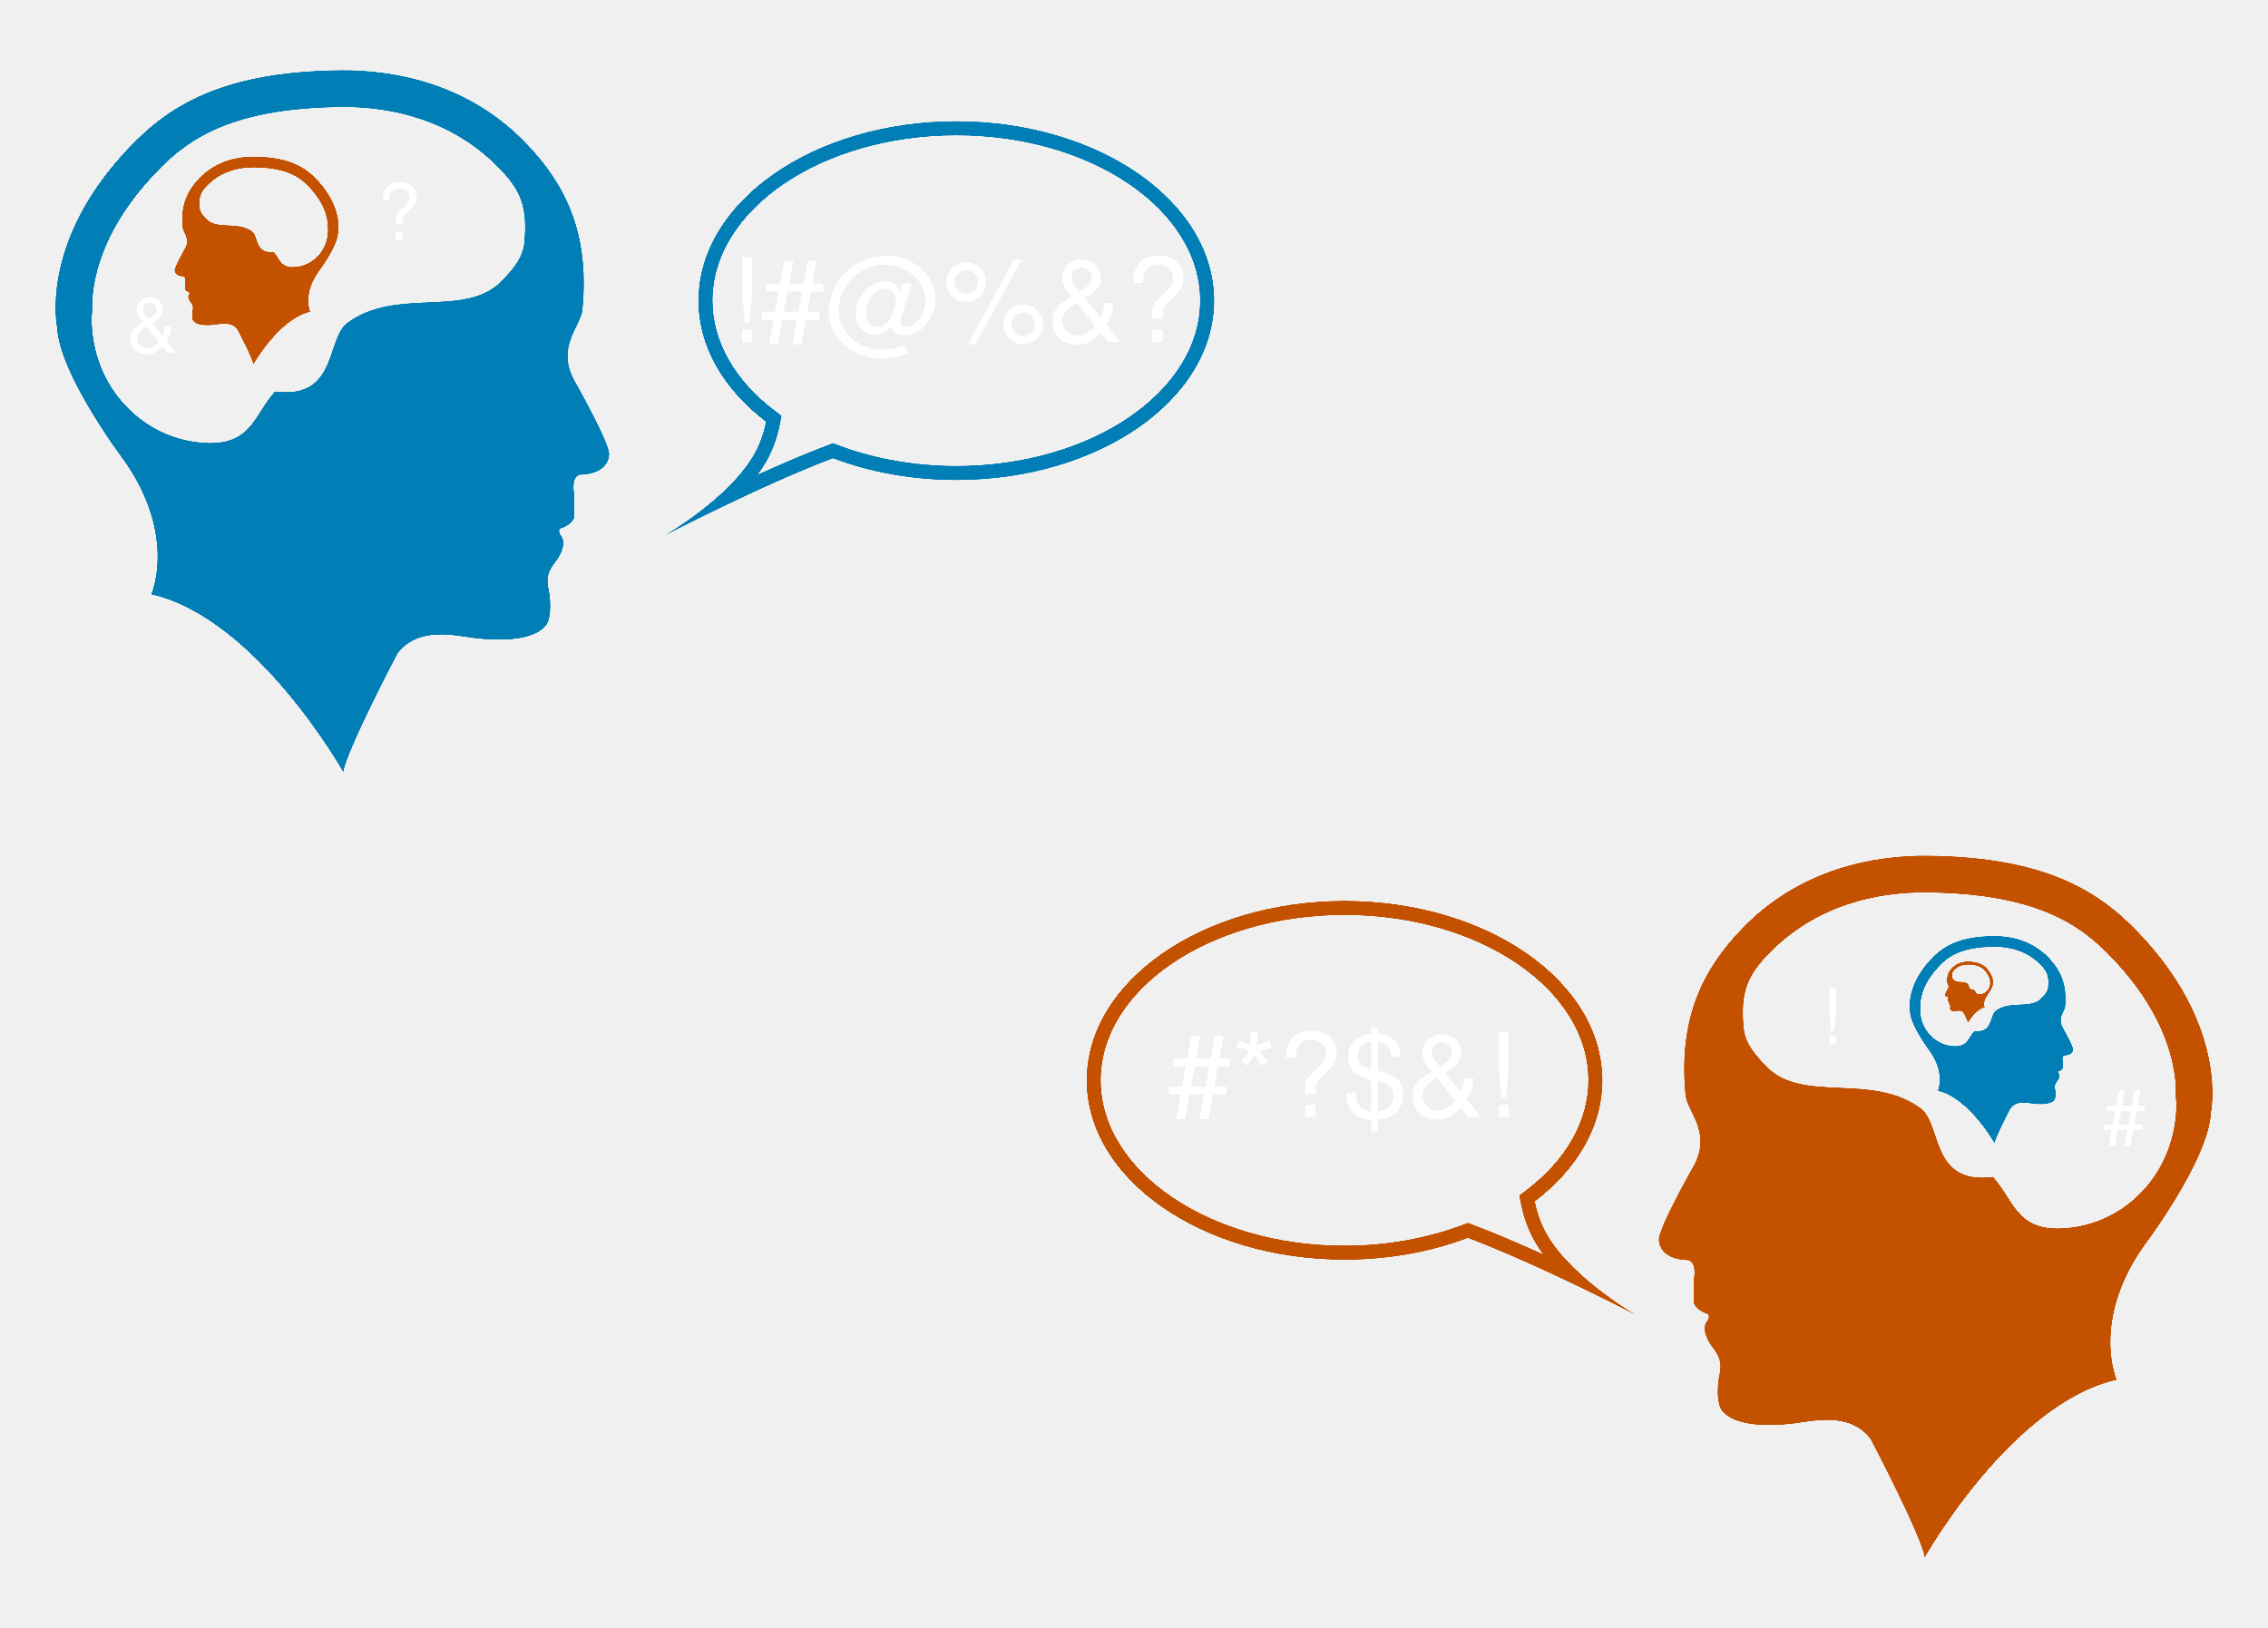
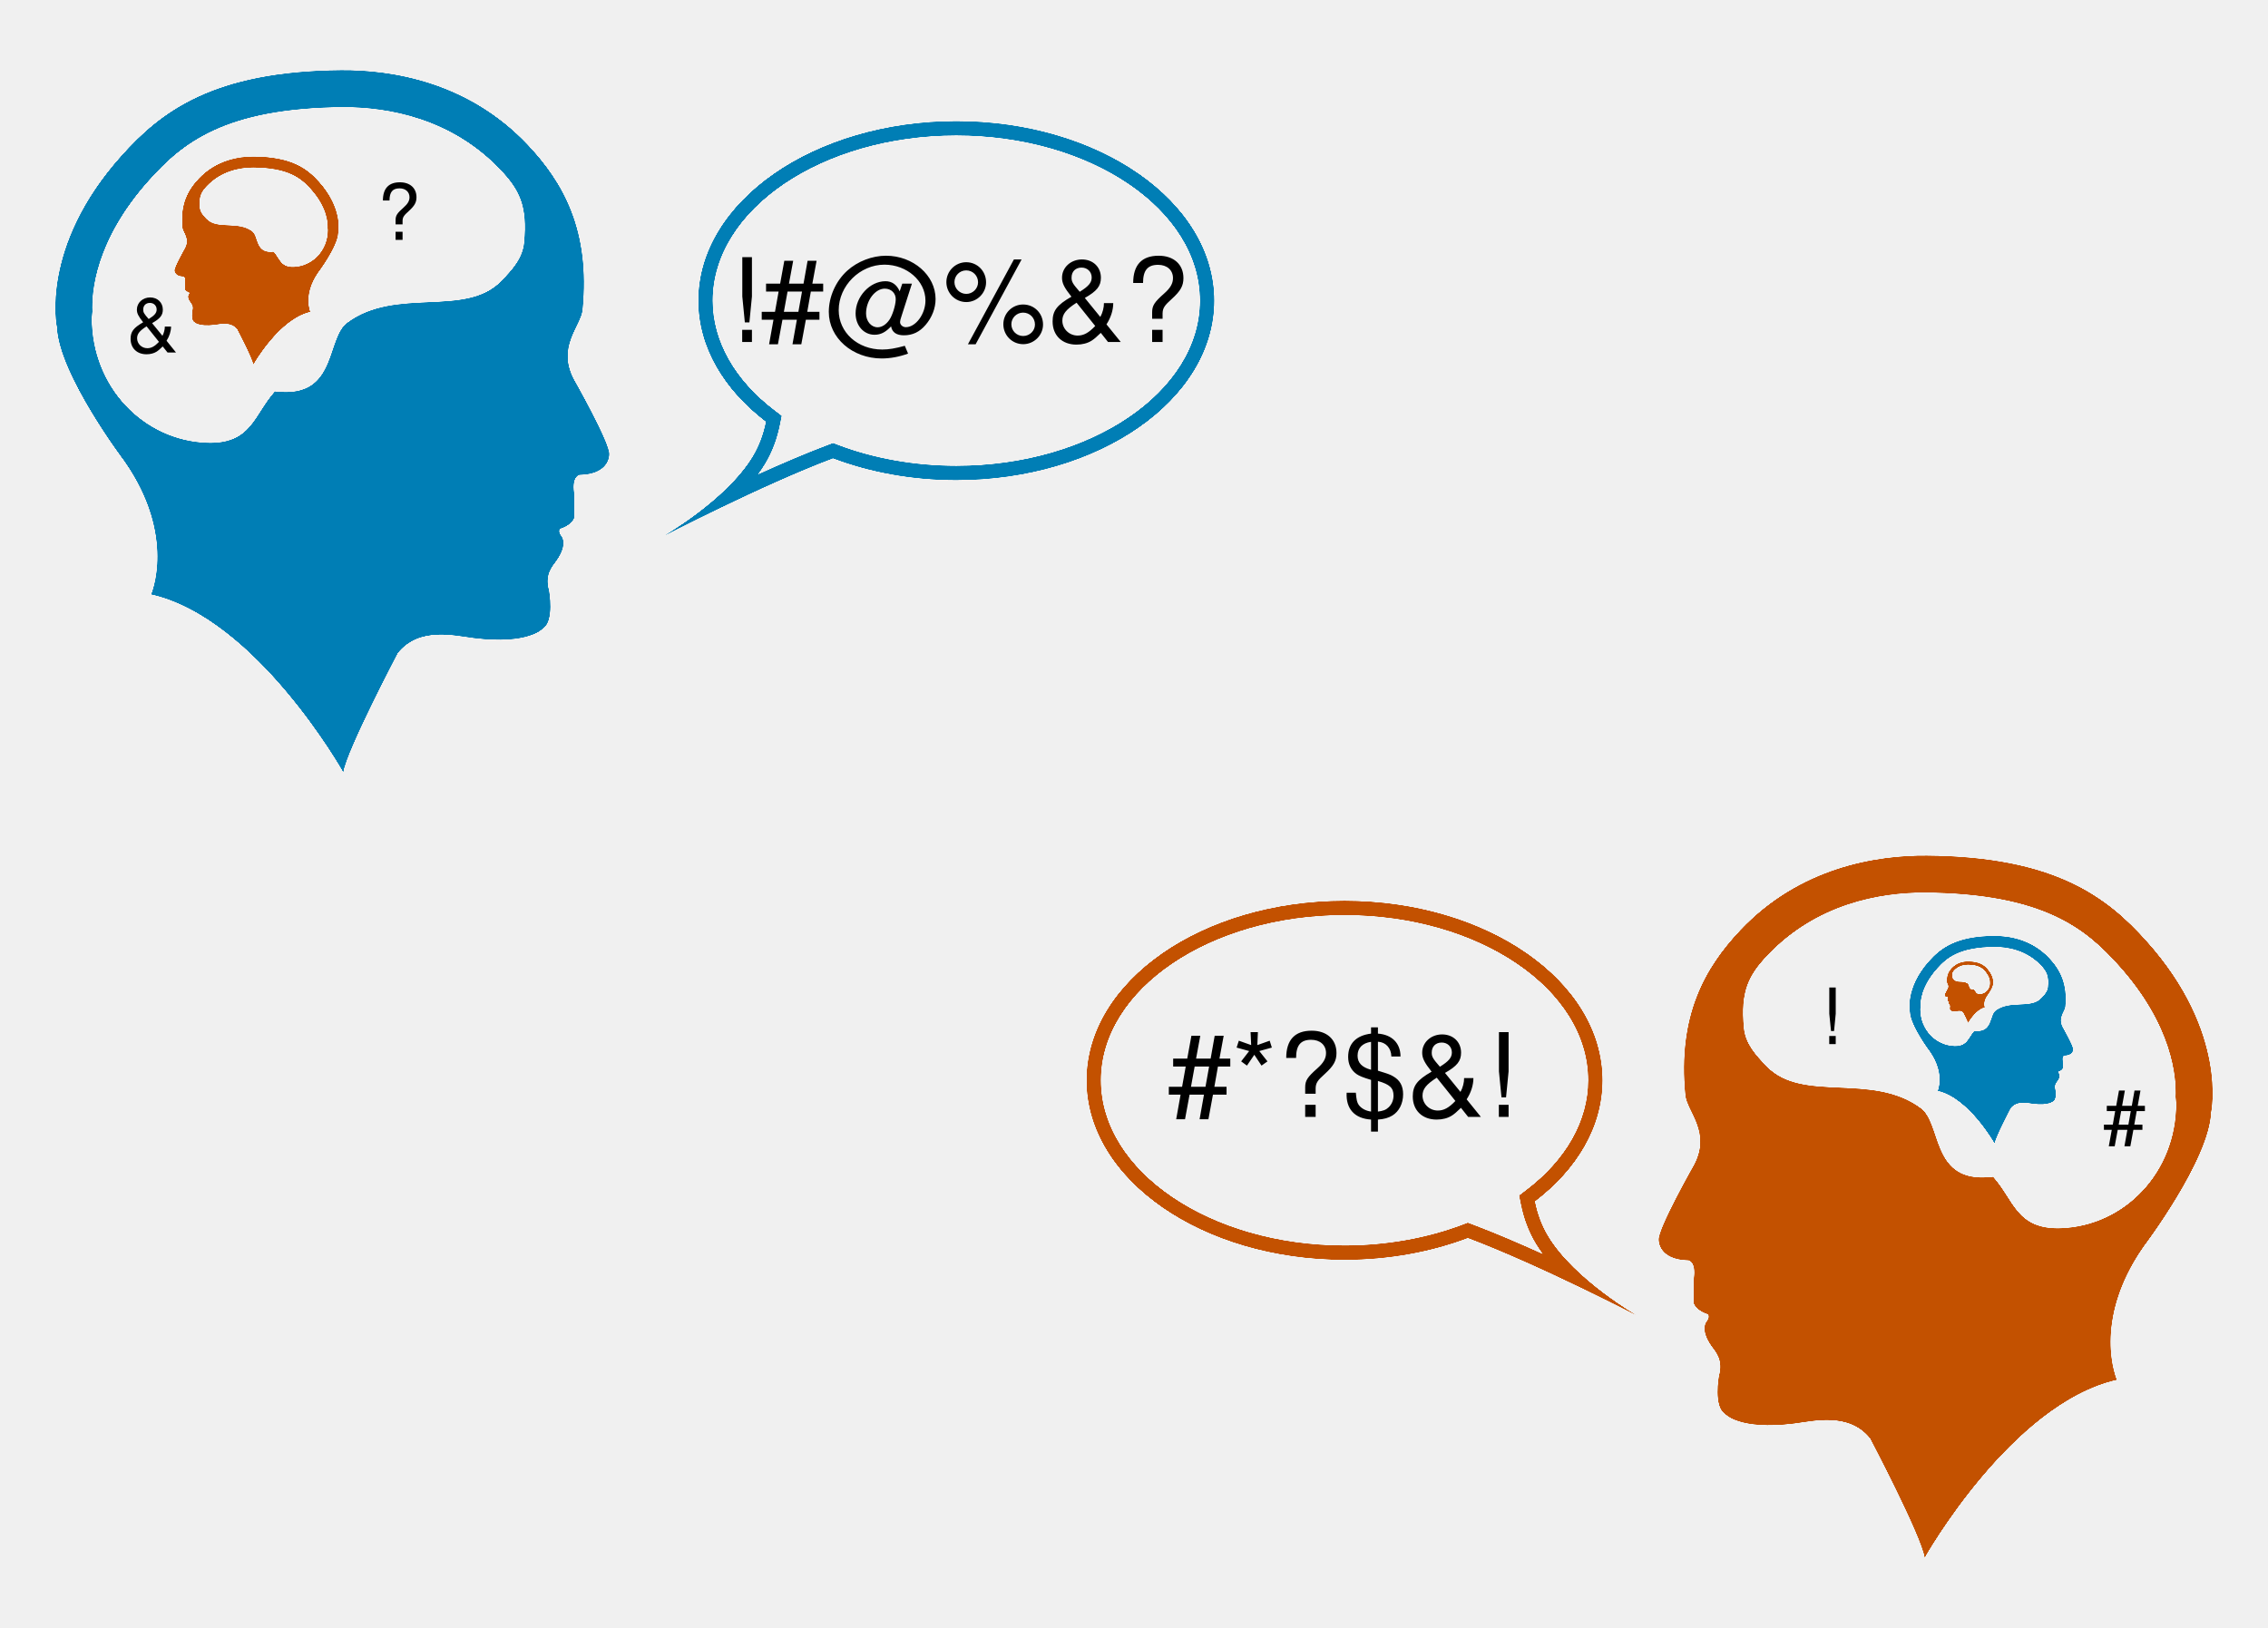
<svg xmlns="http://www.w3.org/2000/svg" width="654.469pt" height="469.861pt" viewBox="0 0 654.469 469.861" version="1.1" id="svg2">
  <defs id="defs4">
    <g id="g6">
      <symbol overflow="visible" id="glyph0-0" style="overflow:visible">
        <path style="stroke:none" d="" id="path9" />
      </symbol>
      <symbol overflow="visible" id="glyph0-1" style="overflow:visible">
        <path style="stroke:none" d="m 10.922,-10.688 c 0,-0.109 -0.094,-0.219 -0.219,-0.219 -0.203,0 -1.156,0.891 -1.641,1.766 -0.438,-1.125 -1.203,-1.781 -2.266,-1.781 -2.812,0 -5.828,3.609 -5.828,7.281 0,2.453 1.438,3.891 3.125,3.891 1.312,0 2.406,-1 2.922,-1.562 L 7.031,-1.281 6.094,2.422 5.875,3.328 C 5.656,4.062 5.281,4.062 4.109,4.094 c -0.266,0 -0.516,0 -0.516,0.469 0,0.172 0.141,0.25 0.328,0.25 0.344,0 0.781,-0.047 1.141,-0.047 l 2.516,0 c 0.375,0 0.797,0.047 1.172,0.047 0.141,0 0.438,0 0.438,-0.469 0,-0.25 -0.188,-0.25 -0.562,-0.25 -1.172,0 -1.234,-0.172 -1.234,-0.375 0,-0.125 0.016,-0.156 0.094,-0.469 z M 7.438,-2.953 C 7.312,-2.531 7.312,-2.484 6.969,-2 c -0.547,0.688 -1.641,1.75 -2.812,1.75 -1.016,0 -1.578,-0.922 -1.578,-2.375 0,-1.359 0.766,-4.141 1.234,-5.188 0.844,-1.734 2.016,-2.625 2.984,-2.625 1.625,0 1.953,2.031 1.953,2.234 0,0.031 -0.078,0.344 -0.094,0.391 z m 0,0" id="path12" />
      </symbol>
      <symbol overflow="visible" id="glyph0-2" style="overflow:visible">
        <path style="stroke:none" d="m 4.828,0.094 c 0,-1.438 -0.469,-2.5 -1.484,-2.5 -0.797,0 -1.188,0.641 -1.188,1.188 C 2.156,-0.672 2.531,0 3.375,0 3.688,0 3.969,-0.094 4.188,-0.328 4.234,-0.375 4.266,-0.375 4.281,-0.375 c 0.062,0 0.062,0.344 0.062,0.469 0,0.828 -0.156,2.438 -1.594,4.047 C 2.484,4.438 2.484,4.484 2.484,4.531 c 0,0.125 0.125,0.25 0.234,0.25 0.203,0 2.109,-1.828 2.109,-4.688 z m 0,0" id="path15" />
      </symbol>
      <symbol overflow="visible" id="glyph0-3" style="overflow:visible">
        <path style="stroke:none" d="M 8.375,-3.141 C 8.281,-2.75 8.234,-2.656 7.906,-2.281 6.891,-0.969 5.844,-0.5 5.078,-0.5 4.266,-0.5 3.5,-1.141 3.5,-2.844 3.5,-4.156 4.234,-6.938 4.781,-8.047 5.5,-9.438 6.609,-10.438 7.656,-10.438 c 1.641,0 1.953,2.031 1.953,2.188 l -0.062,0.344 z m 1.531,-6.156 c -0.312,-0.719 -1.016,-1.625 -2.25,-1.625 -2.703,0 -5.766,3.391 -5.766,7.078 C 1.891,-1.266 3.438,0 5.031,0 6.344,0 7.516,-1.047 7.953,-1.531 L 7.406,0.688 C 7.062,2.062 6.906,2.672 6.016,3.547 5,4.562 4.062,4.562 3.516,4.562 2.781,4.562 2.156,4.516 1.531,4.312 c 0.797,-0.219 1,-0.922 1,-1.188 0,-0.406 -0.297,-0.797 -0.844,-0.797 -0.594,0 -1.234,0.5 -1.234,1.312 C 0.453,4.656 1.469,5.062 3.562,5.062 6.766,5.062 8.422,3 8.75,1.656 L 11.5,-9.438 c 0.078,-0.297 0.078,-0.344 0.078,-0.406 0,-0.344 -0.281,-0.609 -0.656,-0.609 -0.594,0 -0.938,0.484 -1.016,1.156 z m 0,0" id="path18" />
      </symbol>
      <symbol overflow="visible" id="glyph1-0" style="overflow:visible">
        <path style="stroke:none" d="" id="path21" />
      </symbol>
      <symbol overflow="visible" id="glyph1-1" style="overflow:visible">
        <path style="stroke:none" d="M 3.516,-2.297 C 2.781,-1.078 2.094,-0.656 1.094,-0.594 0.875,-0.578 0.703,-0.578 0.703,-0.203 0.703,-0.078 0.812,0 0.953,0 1.328,0 2.25,-0.047 2.625,-0.047 3.219,-0.047 3.891,0 4.469,0 c 0.109,0 0.359,0 0.359,-0.391 0,-0.188 -0.156,-0.203 -0.281,-0.203 -0.484,-0.047 -0.875,-0.219 -0.875,-0.703 0,-0.297 0.125,-0.516 0.391,-0.969 L 5.641,-4.875 l 5.266,0 c 0.016,0.188 0.016,0.344 0.047,0.531 0.062,0.547 0.297,2.688 0.297,3.078 0,0.625 -1.047,0.672 -1.375,0.672 -0.234,0 -0.453,0 -0.453,0.359 C 9.422,0 9.609,0 9.734,0 10.078,0 10.5,-0.047 10.844,-0.047 l 1.172,0 C 13.281,-0.047 14.188,0 14.219,0 c 0.141,0 0.359,0 0.359,-0.391 0,-0.203 -0.188,-0.203 -0.484,-0.203 -1.141,0 -1.156,-0.188 -1.219,-0.812 L 11.609,-14.297 C 11.562,-14.703 11.484,-14.75 11.25,-14.75 c -0.203,0 -0.328,0.047 -0.516,0.359 z m 2.469,-3.172 4.156,-6.953 0.703,6.953 z m 0,0" id="path24" />
      </symbol>
      <symbol overflow="visible" id="glyph1-2" style="overflow:visible">
        <path style="stroke:none" d="m 7.562,-12.703 c 0.188,-0.766 0.266,-0.812 1.078,-0.812 l 2.672,0 c 2.344,0 2.344,1.984 2.344,2.172 0,1.672 -1.672,3.797 -4.406,3.797 l -2.969,0 z M 11.047,-7.375 c 2.25,-0.406 4.297,-1.984 4.297,-3.875 0,-1.625 -1.422,-2.859 -3.75,-2.859 l -6.641,0 c -0.391,0 -0.578,0 -0.578,0.391 0,0.203 0.188,0.203 0.5,0.203 1.266,0 1.266,0.172 1.266,0.406 0,0.031 0,0.156 -0.094,0.469 L 3.266,-1.531 c -0.188,0.719 -0.234,0.938 -1.672,0.938 -0.391,0 -0.609,0 -0.609,0.359 C 0.984,0 1.109,0 1.531,0 l 7.078,0 c 3.172,0 5.609,-2.391 5.609,-4.484 0,-1.688 -1.5,-2.719 -3.172,-2.891 z M 8.125,-0.594 l -2.797,0 c -0.281,0 -0.328,0 -0.453,-0.031 -0.234,-0.016 -0.25,-0.062 -0.25,-0.219 0,-0.141 0.047,-0.266 0.078,-0.453 L 6.156,-7.125 l 3.875,0 c 2.438,0 2.438,2.266 2.438,2.438 0,1.984 -1.797,4.094 -4.344,4.094 z m 0,0" id="path27" />
      </symbol>
      <symbol overflow="visible" id="glyph2-0" style="overflow:visible">
        <path style="stroke:none" d="" id="path30" />
      </symbol>
      <symbol overflow="visible" id="glyph2-1" style="overflow:visible">
        <path style="stroke:none" d="m 9.109,7.266 c 0,-0.031 0,-0.094 -0.094,-0.188 C 7.641,5.688 3.984,1.875 3.984,-7.406 c 0,-9.281 3.609,-13.062 5.062,-14.547 0,-0.031 0.062,-0.094 0.062,-0.188 0,-0.078 -0.094,-0.141 -0.219,-0.141 -0.328,0 -2.844,2.203 -4.312,5.469 -1.484,3.312 -1.906,6.516 -1.906,9.375 0,2.141 0.219,5.766 2,9.609 1.422,3.094 3.859,5.266 4.219,5.266 0.156,0 0.219,-0.062 0.219,-0.172 z m 0,0" id="path33" />
      </symbol>
      <symbol overflow="visible" id="glyph2-2" style="overflow:visible">
        <path style="stroke:none" d="m 7.828,-7.406 c 0,-2.141 -0.219,-5.766 -2,-9.609 -1.422,-3.094 -3.859,-5.266 -4.219,-5.266 -0.094,0 -0.219,0.031 -0.219,0.172 0,0.062 0.031,0.094 0.062,0.156 1.438,1.484 5.062,5.266 5.062,14.516 0,9.281 -3.594,13.062 -5.062,14.547 -0.031,0.062 -0.062,0.094 -0.062,0.156 0,0.141 0.125,0.172 0.219,0.172 0.328,0 2.859,-2.203 4.312,-5.469 1.484,-3.312 1.906,-6.516 1.906,-9.375 z m 0,0" id="path36" />
      </symbol>
      <symbol overflow="visible" id="glyph2-3" style="overflow:visible">
        <path style="stroke:none" d="m 19.125,-9.547 c 0.453,0 0.891,0 0.891,-0.516 0,-0.531 -0.5,-0.531 -1,-0.531 l -16.641,0 c -0.5,0 -1,0 -1,0.531 0,0.516 0.438,0.516 0.891,0.516 z M 19.016,-4.25 c 0.5,0 1,0 1,-0.547 0,-0.5 -0.438,-0.5 -0.891,-0.5 l -16.859,0 c -0.453,0 -0.891,0 -0.891,0.5 0,0.547 0.5,0.547 1,0.547 z m 0,0" id="path39" />
      </symbol>
      <symbol overflow="visible" id="glyph3-0" style="overflow:visible">
        <path style="stroke:none" d="" id="path42" />
      </symbol>
      <symbol overflow="visible" id="glyph3-1" style="overflow:visible">
        <path style="stroke:none" d="m 10.5,-13.156 0,1.281 c 1.844,0 2.047,0 2.047,1.172 l 0,5.828 c 0,2.25 -1.328,4.078 -3.656,4.078 -2.234,0 -2.344,-0.75 -2.344,-2.391 l 0,-10.203 -5.297,0.234 0,1.281 c 1.844,0 2.047,0 2.047,1.172 l 0,7.047 c 0,2.969 2,3.828 5.188,3.828 0.703,0 2.906,0 4.188,-2.406 l 0.031,0 0,2.406 L 17.844,0 l 0,-1.281 c -1.844,0 -2.047,0 -2.047,-1.156 l 0,-10.953 z m 0,0" id="path45" />
      </symbol>
      <symbol overflow="visible" id="glyph3-2" style="overflow:visible">
        <path style="stroke:none" d="m 14.719,-11.281 c 0.188,-0.406 0.312,-0.656 2.203,-0.656 l 0,-1.266 c -1,0.047 -1.125,0.047 -2.344,0.047 -0.797,0 -0.859,0 -2.562,-0.047 l 0,1.266 c 0.031,0 1.438,0 1.438,0.391 0,0.094 -0.094,0.266 -0.125,0.359 l -3.484,7.5 -3.797,-8.25 1.625,0 0,-1.266 c -0.703,0.047 -2.734,0.047 -3.562,0.047 -0.859,0 -2.625,0 -3.391,-0.047 l 0,1.266 1.906,0 L 8.125,0 C 7.969,0.359 7.562,1.219 7.406,1.578 6.781,2.922 5.828,4.969 3.75,4.969 c -0.125,0 -0.484,0 -0.812,-0.172 C 3,4.766 3.891,4.406 3.891,3.266 c 0,-0.969 -0.703,-1.594 -1.594,-1.594 -0.922,0 -1.641,0.625 -1.641,1.625 0,1.406 1.312,2.656 3.094,2.656 2.438,0 4.047,-2.203 4.641,-3.516 z m 0,0" id="path48" />
      </symbol>
      <symbol overflow="visible" id="glyph4-0" style="overflow:visible">
        <path style="stroke:none" d="" id="path51" />
      </symbol>
      <symbol overflow="visible" id="glyph4-1" style="overflow:visible">
        <path style="stroke:none" d="m 3.938,-17.688 c 0,-0.453 0,-0.891 -0.5,-0.891 -0.484,0 -0.484,0.438 -0.484,0.891 l 0,22.984 c 0,0.453 0,0.891 0.484,0.891 0.5,0 0.5,-0.438 0.5,-0.891 z m 0,0" id="path54" />
      </symbol>
    </g>
    <clipPath id="clip1">
      <path d="m 264,326 8,0 0,30.105 -8,0 z m 0,0" id="path57" />
    </clipPath>
    <clipPath id="clip2">
      <path d="m 309,326 7,0 0,30.105 -7,0 z m 0,0" id="path60" />
    </clipPath>
    <filter style="color-interpolation-filters:sRGB" id="filter4267">
      <feColorMatrix type="hueRotate" values="180" result="color1" id="feColorMatrix4269" />
      <feColorMatrix values="-1 0 0 0 1 0 -1 0 0 1 0 0 -1 0 1 -0.21 -0.72 -0.07 2 0 " result="color2" id="feColorMatrix4271" />
    </filter>
    <filter style="color-interpolation-filters:sRGB" id="filter4273">
      <feColorMatrix type="hueRotate" values="180" result="color1" id="feColorMatrix4275" />
      <feColorMatrix values="-1 0 0 0 1 0 -1 0 0 1 0 0 -1 0 1 -0.21 -0.72 -0.07 2 0 " result="color2" id="feColorMatrix4277" />
    </filter>
    <filter style="color-interpolation-filters:sRGB" id="filter4279">
      <feColorMatrix type="hueRotate" values="180" result="color1" id="feColorMatrix4281" />
      <feColorMatrix values="-1 0 0 0 1 0 -1 0 0 1 0 0 -1 0 1 -0.21 -0.72 -0.07 2 0 " result="color2" id="feColorMatrix4283" />
    </filter>
    <filter style="color-interpolation-filters:sRGB" id="filter4285">
      <feColorMatrix type="hueRotate" values="180" result="color1" id="feColorMatrix4287" />
      <feColorMatrix values="-1 0 0 0 1 0 -1 0 0 1 0 0 -1 0 1 -0.21 -0.72 -0.07 2 0 " result="color2" id="feColorMatrix4289" />
    </filter>
    <filter style="color-interpolation-filters:sRGB" id="filter4291">
      <feColorMatrix type="hueRotate" values="180" result="color1" id="feColorMatrix4293" />
      <feColorMatrix values="-1 0 0 0 1 0 -1 0 0 1 0 0 -1 0 1 -0.21 -0.72 -0.07 2 0 " result="color2" id="feColorMatrix4295" />
    </filter>
    <filter style="color-interpolation-filters:sRGB" id="filter4297">
      <feColorMatrix type="hueRotate" values="180" result="color1" id="feColorMatrix4299" />
      <feColorMatrix values="-1 0 0 0 1 0 -1 0 0 1 0 0 -1 0 1 -0.21 -0.72 -0.07 2 0 " result="color2" id="feColorMatrix4301" />
    </filter>
    <filter style="color-interpolation-filters:sRGB" id="filter4303">
      <feColorMatrix type="hueRotate" values="180" result="color1" id="feColorMatrix4305" />
      <feColorMatrix values="-1 0 0 0 1 0 -1 0 0 1 0 0 -1 0 1 -0.21 -0.72 -0.07 2 0 " result="color2" id="feColorMatrix4307" />
    </filter>
    <filter style="color-interpolation-filters:sRGB" id="filter4309">
      <feColorMatrix type="hueRotate" values="180" result="color1" id="feColorMatrix4311" />
      <feColorMatrix values="-1 0 0 0 1 0 -1 0 0 1 0 0 -1 0 1 -0.21 -0.72 -0.07 2 0 " result="color2" id="feColorMatrix4313" />
    </filter>
    <filter style="color-interpolation-filters:sRGB" id="filter4315">
      <feColorMatrix type="hueRotate" values="180" result="color1" id="feColorMatrix4317" />
      <feColorMatrix values="-1 0 0 0 1 0 -1 0 0 1 0 0 -1 0 1 -0.21 -0.72 -0.07 2 0 " result="color2" id="feColorMatrix4319" />
    </filter>
    <filter style="color-interpolation-filters:sRGB" id="filter4321">
      <feColorMatrix type="hueRotate" values="180" result="color1" id="feColorMatrix4323" />
      <feColorMatrix values="-1 0 0 0 1 0 -1 0 0 1 0 0 -1 0 1 -0.21 -0.72 -0.07 2 0 " result="color2" id="feColorMatrix4325" />
    </filter>
    <filter style="color-interpolation-filters:sRGB" id="filter4315-4">
      <feColorMatrix type="hueRotate" values="180" result="color1" id="feColorMatrix4317-9" />
      <feColorMatrix values="-1 0 0 0 1 0 -1 0 0 1 0 0 -1 0 1 -0.21 -0.72 -0.07 2 0 " result="color2" id="feColorMatrix4319-0" />
    </filter>
    <filter style="color-interpolation-filters:sRGB" id="filter4315-7">
      <feColorMatrix type="hueRotate" values="180" result="color1" id="feColorMatrix4317-95" />
      <feColorMatrix values="-1 0 0 0 1 0 -1 0 0 1 0 0 -1 0 1 -0.21 -0.72 -0.07 2 0 " result="color2" id="feColorMatrix4319-8" />
    </filter>
    <filter style="color-interpolation-filters:sRGB" id="filter4309-6">
      <feColorMatrix type="hueRotate" values="180" result="color1" id="feColorMatrix4311-3" />
      <feColorMatrix values="-1 0 0 0 1 0 -1 0 0 1 0 0 -1 0 1 -0.21 -0.72 -0.07 2 0 " result="color2" id="feColorMatrix4313-5" />
    </filter>
    <filter style="color-interpolation-filters:sRGB" id="filter4315-7-8">
      <feColorMatrix type="hueRotate" values="180" result="color1" id="feColorMatrix4317-95-8" />
      <feColorMatrix values="-1 0 0 0 1 0 -1 0 0 1 0 0 -1 0 1 -0.21 -0.72 -0.07 2 0 " result="color2" id="feColorMatrix4319-8-7" />
    </filter>
  </defs>
  <g transform="matrix(1.859646,0,0,1.859646,191.0228,34.96581)" id="g3" style="fill:#0fc8ff;fill-opacity:1;filter:url(#filter4303)">
    <path d="m 45.673,0 c 22.108,0 40.03,12.475 40.03,27.862 0,15.387 -17.922,27.862 -40.03,27.862 -6.931,0 -13.449,-1.227 -19.134,-3.384 C 15.319,56.564 0,64.542 0,64.542 c 0,0 9.989,-5.655 14.107,-12.521 1.052,-1.755 1.668,-3.595 2.021,-5.362 C 9.618,41.704 5.643,35.106 5.643,27.862 5.643,12.475 23.565,0 45.673,0 m 0,2.22 c -20.849,0 -37.811,11.503 -37.811,25.643 0,6.266 3.413,12.314 9.61,17.03 l 1.104,0.841 -0.271,1.36 c -0.445,2.23 -1.217,4.272 -2.294,6.069 -0.341,0.567 -0.717,1.127 -1.12,1.674 3.625,-1.646 7.421,-3.276 10.866,-4.573 l 0.785,-0.296 0.785,0.298 c 5.584,2.119 11.928,3.239 18.346,3.239 20.849,0 37.811,-11.503 37.811,-25.643 C 83.484,13.722 66.522,2.22 45.673,2.22 l 0,0 z" id="path5" style="fill:#0fc8ff;fill-opacity:1" />
  </g>
  <g transform="matrix(-1.12,0,0,1.12,197.2152,20.26307)" id="anne" style="fill:#0fc8ff;fill-opacity:1;filter:url(#filter4309)">
    <g id="g5" style="fill:#0fc8ff;fill-opacity:1">
      <path d="M 144.797,22.048 C 134.671,10.744 121.269,0.246 88.175,0.002 75.245,-0.099 55.509,2.955 40.153,19.198 30.861,29.014 24.001,41.396 25.968,61.655 c 0.423,4.396 6.695,9.478 2.281,17.973 0,0 -9.466,16.66 -9.14,19.437 0,0 -0.17,5.072 7.675,5.23 0,0 1.958,0.249 1.397,4.573 l -0.088,6.296 c 0,0 0.243,1.888 3.678,3.021 0,0 0.648,0.645 -0.323,1.887 0,0 -1.815,2.016 1.297,6.369 1.154,1.596 3.017,3.6 1.875,7.673 0,0 -1.464,7.929 1.635,9.804 0,0 3.529,4.189 17.726,2.441 4.957,-0.608 14.136,-3.008 19.604,3.849 0,0 13.064,24.825 14.054,30.708 0,0 22.311,-39.689 49.505,-45.821 0,0 -6.619,-14.949 6.868,-34.312 0,0 16.897,-22.295 17.403,-34.556 0.006,-0.008 4.469,-20.653 -16.618,-44.179 z m -22.085,73.99 c -11.49,0.383 -12.068,-7.283 -17.458,-13.25 -0.791,0.055 -1.553,0.131 -2.362,0.155 C 89.405,83.33 91.886,69.007 86.631,65.104 74.029,55.739 56.264,63.874 46.99,54.402 43.997,51.348 41.437,48.441 41.044,44.489 40.094,34.911 42.314,30.758 47.06,25.74 59.745,12.333 76.079,9.517 87.566,9.517 c 30.908,0.225 41.687,9.454 50.145,18.879 13.926,15.552 14.79,28.951 14.577,33.783 0.024,0.587 0.146,1.142 0.146,1.742 0.006,17.725 -13.311,31.556 -29.722,32.117 z" id="path7" style="fill:#0fc8ff;fill-opacity:1" />
    </g>
  </g>
  <g transform="matrix(1.12,0,0,1.12,457.2533,246.9729)" id="bob" style="fill:#ff8d21;fill-opacity:1;filter:url(#filter4315)">
    <g id="g5-1" style="fill:#ff8d21;fill-opacity:1">
      <path d="M 144.797,22.048 C 134.671,10.744 121.269,0.246 88.175,0.002 75.245,-0.099 55.509,2.955 40.153,19.198 30.861,29.014 24.001,41.396 25.968,61.655 c 0.423,4.396 6.695,9.478 2.281,17.973 0,0 -9.466,16.66 -9.14,19.437 0,0 -0.17,5.072 7.675,5.23 0,0 1.958,0.249 1.397,4.573 l -0.088,6.296 c 0,0 0.243,1.888 3.678,3.021 0,0 0.648,0.645 -0.323,1.887 0,0 -1.815,2.016 1.297,6.369 1.154,1.596 3.017,3.6 1.875,7.673 0,0 -1.464,7.929 1.635,9.804 0,0 3.529,4.189 17.726,2.441 4.957,-0.608 14.136,-3.008 19.604,3.849 0,0 13.064,24.825 14.054,30.708 0,0 22.311,-39.689 49.505,-45.821 0,0 -6.619,-14.949 6.868,-34.312 0,0 16.897,-22.295 17.403,-34.556 0.006,-0.008 4.469,-20.653 -16.618,-44.179 z m -22.085,73.99 c -11.49,0.383 -12.068,-7.283 -17.458,-13.25 -0.791,0.055 -1.553,0.131 -2.362,0.155 C 89.405,83.33 91.886,69.007 86.631,65.104 74.029,55.739 56.264,63.874 46.99,54.402 43.997,51.348 41.437,48.441 41.044,44.489 40.094,34.911 42.314,30.758 47.06,25.74 59.745,12.333 76.079,9.517 87.566,9.517 c 30.908,0.225 41.687,9.454 50.145,18.879 13.926,15.552 14.79,28.951 14.577,33.783 0.024,0.587 0.146,1.142 0.146,1.742 0.006,17.725 -13.311,31.556 -29.722,32.117 z" id="path7-9" style="fill:#ff8d21;fill-opacity:1" />
    </g>
  </g>
  <g transform="matrix(-1.859646,0,0,1.859646,472.9243,260.0095)" id="bob_speech" style="fill:#ff8d21;fill-opacity:1;filter:url(#filter4321)">
    <path d="m 45.673,0 c 22.108,0 40.03,12.475 40.03,27.862 0,15.387 -17.922,27.862 -40.03,27.862 -6.931,0 -13.449,-1.227 -19.134,-3.384 C 15.319,56.564 0,64.542 0,64.542 c 0,0 9.989,-5.655 14.107,-12.521 1.052,-1.755 1.668,-3.595 2.021,-5.362 C 9.618,41.704 5.643,35.106 5.643,27.862 5.643,12.475 23.565,0 45.673,0 m 0,2.22 c -20.849,0 -37.811,11.503 -37.811,25.643 0,6.266 3.413,12.314 9.61,17.03 l 1.104,0.841 -0.271,1.36 c -0.445,2.23 -1.217,4.272 -2.294,6.069 -0.341,0.567 -0.717,1.127 -1.12,1.674 3.625,-1.646 7.421,-3.276 10.866,-4.573 l 0.785,-0.296 0.785,0.298 c 5.584,2.119 11.928,3.239 18.346,3.239 20.849,0 37.811,-11.503 37.811,-25.643 C 83.484,13.722 66.522,2.22 45.673,2.22 l 0,0 z" id="path5-5" style="fill:#ff8d21;fill-opacity:1" />
  </g>
  <g transform="matrix(0.3318299,0,0,0.3318299,44.03103,45.19227)" id="bob-5" style="fill:#ff8d21;fill-opacity:1;filter:url(#filter4315-7)">
    <g id="g5-1-2" style="fill:#ff8d21;fill-opacity:1">
      <path d="M 144.797,22.048 C 134.671,10.744 121.269,0.246 88.175,0.002 75.245,-0.099 55.509,2.955 40.153,19.198 30.861,29.014 24.001,41.396 25.968,61.655 c 0.423,4.396 6.695,9.478 2.281,17.973 0,0 -9.466,16.66 -9.14,19.437 0,0 -0.17,5.072 7.675,5.23 0,0 1.958,0.249 1.397,4.573 l -0.088,6.296 c 0,0 0.243,1.888 3.678,3.021 0,0 0.648,0.645 -0.323,1.887 0,0 -1.815,2.016 1.297,6.369 1.154,1.596 3.017,3.6 1.875,7.673 0,0 -1.464,7.929 1.635,9.804 0,0 3.529,4.189 17.726,2.441 4.957,-0.608 14.136,-3.008 19.604,3.849 0,0 13.064,24.825 14.054,30.708 0,0 22.311,-39.689 49.505,-45.821 0,0 -6.619,-14.949 6.868,-34.312 0,0 16.897,-22.295 17.403,-34.556 0.006,-0.008 4.469,-20.653 -16.618,-44.179 z m -22.085,73.99 c -11.49,0.383 -12.068,-7.283 -17.458,-13.25 -0.791,0.055 -1.553,0.131 -2.362,0.155 C 89.405,83.33 91.886,69.007 86.631,65.104 74.029,55.739 56.264,63.874 46.99,54.402 43.997,51.348 41.437,48.441 41.044,44.489 40.094,34.911 42.314,30.758 47.06,25.74 59.745,12.333 76.079,9.517 87.566,9.517 c 30.908,0.225 41.687,9.454 50.145,18.879 13.926,15.552 14.79,28.951 14.577,33.783 0.024,0.587 0.146,1.142 0.146,1.742 0.006,17.725 -13.311,31.556 -29.722,32.117 z" id="path7-9-5" style="fill:#ff8d21;fill-opacity:1" />
    </g>
  </g>
  <g transform="matrix(-0.3309604,0,0,0.3309604,604.5702,270.1564)" id="anne-3" style="fill:#0fc8ff;fill-opacity:1;filter:url(#filter4309-6)">
    <g id="g5-8" style="fill:#0fc8ff;fill-opacity:1">
      <path d="M 144.797,22.048 C 134.671,10.744 121.269,0.246 88.175,0.002 75.245,-0.099 55.509,2.955 40.153,19.198 30.861,29.014 24.001,41.396 25.968,61.655 c 0.423,4.396 6.695,9.478 2.281,17.973 0,0 -9.466,16.66 -9.14,19.437 0,0 -0.17,5.072 7.675,5.23 0,0 1.958,0.249 1.397,4.573 l -0.088,6.296 c 0,0 0.243,1.888 3.678,3.021 0,0 0.648,0.645 -0.323,1.887 0,0 -1.815,2.016 1.297,6.369 1.154,1.596 3.017,3.6 1.875,7.673 0,0 -1.464,7.929 1.635,9.804 0,0 3.529,4.189 17.726,2.441 4.957,-0.608 14.136,-3.008 19.604,3.849 0,0 13.064,24.825 14.054,30.708 0,0 22.311,-39.689 49.505,-45.821 0,0 -6.619,-14.949 6.868,-34.312 0,0 16.897,-22.295 17.403,-34.556 0.006,-0.008 4.469,-20.653 -16.618,-44.179 z m -22.085,73.99 c -11.49,0.383 -12.068,-7.283 -17.458,-13.25 -0.791,0.055 -1.553,0.131 -2.362,0.155 C 89.405,83.33 91.886,69.007 86.631,65.104 74.029,55.739 56.264,63.874 46.99,54.402 43.997,51.348 41.437,48.441 41.044,44.489 40.094,34.911 42.314,30.758 47.06,25.74 59.745,12.333 76.079,9.517 87.566,9.517 c 30.908,0.225 41.687,9.454 50.145,18.879 13.926,15.552 14.79,28.951 14.577,33.783 0.024,0.587 0.146,1.142 0.146,1.742 0.006,17.725 -13.311,31.556 -29.722,32.117 z" id="path7-8" style="fill:#0fc8ff;fill-opacity:1" />
    </g>
  </g>
  <g transform="matrix(0.09805584,0,0,0.09805584,559.3043,277.523)" id="bob-5-2" style="fill:#ff8d21;fill-opacity:1;filter:url(#filter4315-7-8)">
    <g id="g5-1-2-7" style="fill:#ff8d21;fill-opacity:1">
      <path d="M 144.797,22.048 C 134.671,10.744 121.269,0.246 88.175,0.002 75.245,-0.099 55.509,2.955 40.153,19.198 30.861,29.014 24.001,41.396 25.968,61.655 c 0.423,4.396 6.695,9.478 2.281,17.973 0,0 -9.466,16.66 -9.14,19.437 0,0 -0.17,5.072 7.675,5.23 0,0 1.958,0.249 1.397,4.573 l -0.088,6.296 c 0,0 0.243,1.888 3.678,3.021 0,0 0.648,0.645 -0.323,1.887 0,0 -1.815,2.016 1.297,6.369 1.154,1.596 3.017,3.6 1.875,7.673 0,0 -1.464,7.929 1.635,9.804 0,0 3.529,4.189 17.726,2.441 4.957,-0.608 14.136,-3.008 19.604,3.849 0,0 13.064,24.825 14.054,30.708 0,0 22.311,-39.689 49.505,-45.821 0,0 -6.619,-14.949 6.868,-34.312 0,0 16.897,-22.295 17.403,-34.556 0.006,-0.008 4.469,-20.653 -16.618,-44.179 z m -22.085,73.99 c -11.49,0.383 -12.068,-7.283 -17.458,-13.25 -0.791,0.055 -1.553,0.131 -2.362,0.155 C 89.405,83.33 91.886,69.007 86.631,65.104 74.029,55.739 56.264,63.874 46.99,54.402 43.997,51.348 41.437,48.441 41.044,44.489 40.094,34.911 42.314,30.758 47.06,25.74 59.745,12.333 76.079,9.517 87.566,9.517 c 30.908,0.225 41.687,9.454 50.145,18.879 13.926,15.552 14.79,28.951 14.577,33.783 0.024,0.587 0.146,1.142 0.146,1.742 0.006,17.725 -13.311,31.556 -29.722,32.117 z" id="path7-9-5-6" style="fill:#ff8d21;fill-opacity:1" />
    </g>
  </g>
-   <text xml:space="preserve" style="font-style:normal;font-variant:normal;font-weight:normal;font-stretch:normal;font-size:33.6px;line-height:125%;font-family:Helvetica;-inkscape-font-specification:'Helvetica, Normal';text-align:start;letter-spacing:0px;word-spacing:0px;writing-mode:lr-tb;text-anchor:start;fill:#ffffff;fill-opacity:1;stroke:none;stroke-width:1px;stroke-linecap:butt;stroke-linejoin:miter;stroke-opacity:1" x="210.001" y="98.701" id="text4482">
+   <text xml:space="preserve" style="font-style:normal;font-variant:normal;font-weight:normal;font-stretch:normal;font-size:33.6px;line-height:125%;font-family:Helvetica;-inkscape-font-specification:'Helvetica, Normal';text-align:start;letter-spacing:0px;word-spacing:0px;writing-mode:lr-tb;text-anchor:start;fill:black;fill-opacity:1;stroke:none;stroke-width:1px;stroke-linecap:butt;stroke-linejoin:miter;stroke-opacity:1" x="210.001" y="98.701" id="text4482">
    <tspan id="tspan5677" x="210.001" y="98.701">!#@%&amp;?</tspan>
  </text>
-   <text xml:space="preserve" style="font-style:normal;font-variant:normal;font-weight:normal;font-stretch:normal;font-size:22.4px;line-height:125%;font-family:Helvetica;-inkscape-font-specification:'Helvetica, Normal';text-align:start;letter-spacing:0px;word-spacing:0px;writing-mode:lr-tb;text-anchor:start;fill:#ffffff;fill-opacity:1;stroke:none;stroke-width:1px;stroke-linecap:butt;stroke-linejoin:miter;stroke-opacity:1" x="108.778" y="69.225" id="text4482-9-5">
+   <text xml:space="preserve" style="font-style:normal;font-variant:normal;font-weight:normal;font-stretch:normal;font-size:22.4px;line-height:125%;font-family:Helvetica;-inkscape-font-specification:'Helvetica, Normal';text-align:start;letter-spacing:0px;word-spacing:0px;writing-mode:lr-tb;text-anchor:start;fill:black;fill-opacity:1;stroke:none;stroke-width:1px;stroke-linecap:butt;stroke-linejoin:miter;stroke-opacity:1" x="108.778" y="69.225" id="text4482-9-5">
    <tspan y="69.225" x="108.778" id="tspan4516-3">?</tspan>
  </text>
-   <text xml:space="preserve" style="font-style:normal;font-variant:normal;font-weight:normal;font-stretch:normal;font-size:22.4px;line-height:125%;font-family:Helvetica;-inkscape-font-specification:'Helvetica, Normal';text-align:start;letter-spacing:0px;word-spacing:0px;writing-mode:lr-tb;text-anchor:start;fill:#ffffff;fill-opacity:1;stroke:none;stroke-width:1px;stroke-linecap:butt;stroke-linejoin:miter;stroke-opacity:1" x="525.073" y="301.364" id="text4482-7">
+   <text xml:space="preserve" style="font-style:normal;font-variant:normal;font-weight:normal;font-stretch:normal;font-size:22.4px;line-height:125%;font-family:Helvetica;-inkscape-font-specification:'Helvetica, Normal';text-align:start;letter-spacing:0px;word-spacing:0px;writing-mode:lr-tb;text-anchor:start;fill:black;fill-opacity:1;stroke:none;stroke-width:1px;stroke-linecap:butt;stroke-linejoin:miter;stroke-opacity:1" x="525.073" y="301.364" id="text4482-7">
    <tspan id="tspan4484-3" x="525.073" y="301.364">!</tspan>
  </text>
-   <text xml:space="preserve" style="font-style:normal;font-variant:normal;font-weight:normal;font-stretch:normal;font-size:22.4px;line-height:125%;font-family:Helvetica;-inkscape-font-specification:'Helvetica, Normal';text-align:start;letter-spacing:0px;word-spacing:0px;writing-mode:lr-tb;text-anchor:start;fill:#ffffff;fill-opacity:1;stroke:none;stroke-width:1px;stroke-linecap:butt;stroke-linejoin:miter;stroke-opacity:1" x="606.807" y="330.404" id="text4482-7-9">
+   <text xml:space="preserve" style="font-style:normal;font-variant:normal;font-weight:normal;font-stretch:normal;font-size:22.4px;line-height:125%;font-family:Helvetica;-inkscape-font-specification:'Helvetica, Normal';text-align:start;letter-spacing:0px;word-spacing:0px;writing-mode:lr-tb;text-anchor:start;fill:black;fill-opacity:1;stroke:none;stroke-width:1px;stroke-linecap:butt;stroke-linejoin:miter;stroke-opacity:1" x="606.807" y="330.404" id="text4482-7-9">
    <tspan id="tspan4572" x="606.807" y="330.404">#</tspan>
  </text>
-   <text xml:space="preserve" style="font-style:normal;font-variant:normal;font-weight:normal;font-stretch:normal;font-size:22.4px;line-height:125%;font-family:Helvetica;-inkscape-font-specification:'Helvetica, Normal';text-align:start;letter-spacing:0px;word-spacing:0px;writing-mode:lr-tb;text-anchor:start;fill:#ffffff;fill-opacity:1;stroke:none;stroke-width:1px;stroke-linecap:butt;stroke-linejoin:miter;stroke-opacity:1" x="36.514" y="101.745" id="text4482-7-9-5">
+   <text xml:space="preserve" style="font-style:normal;font-variant:normal;font-weight:normal;font-stretch:normal;font-size:22.4px;line-height:125%;font-family:Helvetica;-inkscape-font-specification:'Helvetica, Normal';text-align:start;letter-spacing:0px;word-spacing:0px;writing-mode:lr-tb;text-anchor:start;fill:black;fill-opacity:1;stroke:none;stroke-width:1px;stroke-linecap:butt;stroke-linejoin:miter;stroke-opacity:1" x="36.514" y="101.745" id="text4482-7-9-5">
    <tspan id="tspan4592" x="36.514" y="101.745">&amp;</tspan>
  </text>
-   <text xml:space="preserve" style="font-style:normal;font-variant:normal;font-weight:normal;font-stretch:normal;font-size:33.6px;line-height:125%;font-family:Helvetica;-inkscape-font-specification:'Helvetica, Normal';text-align:start;letter-spacing:0px;word-spacing:0px;writing-mode:lr-tb;text-anchor:start;fill:#ffffff;fill-opacity:1;stroke:none;stroke-width:1px;stroke-linecap:butt;stroke-linejoin:miter;stroke-opacity:1" x="336.816" y="322.394" id="text4482-5">
+   <text xml:space="preserve" style="font-style:normal;font-variant:normal;font-weight:normal;font-stretch:normal;font-size:33.6px;line-height:125%;font-family:Helvetica;-inkscape-font-specification:'Helvetica, Normal';text-align:start;letter-spacing:0px;word-spacing:0px;writing-mode:lr-tb;text-anchor:start;fill:black;fill-opacity:1;stroke:none;stroke-width:1px;stroke-linecap:butt;stroke-linejoin:miter;stroke-opacity:1" x="336.816" y="322.394" id="text4482-5">
    <tspan id="tspan5677-6" x="336.816" y="322.394">#*?$&amp;!</tspan>
  </text>
</svg>
